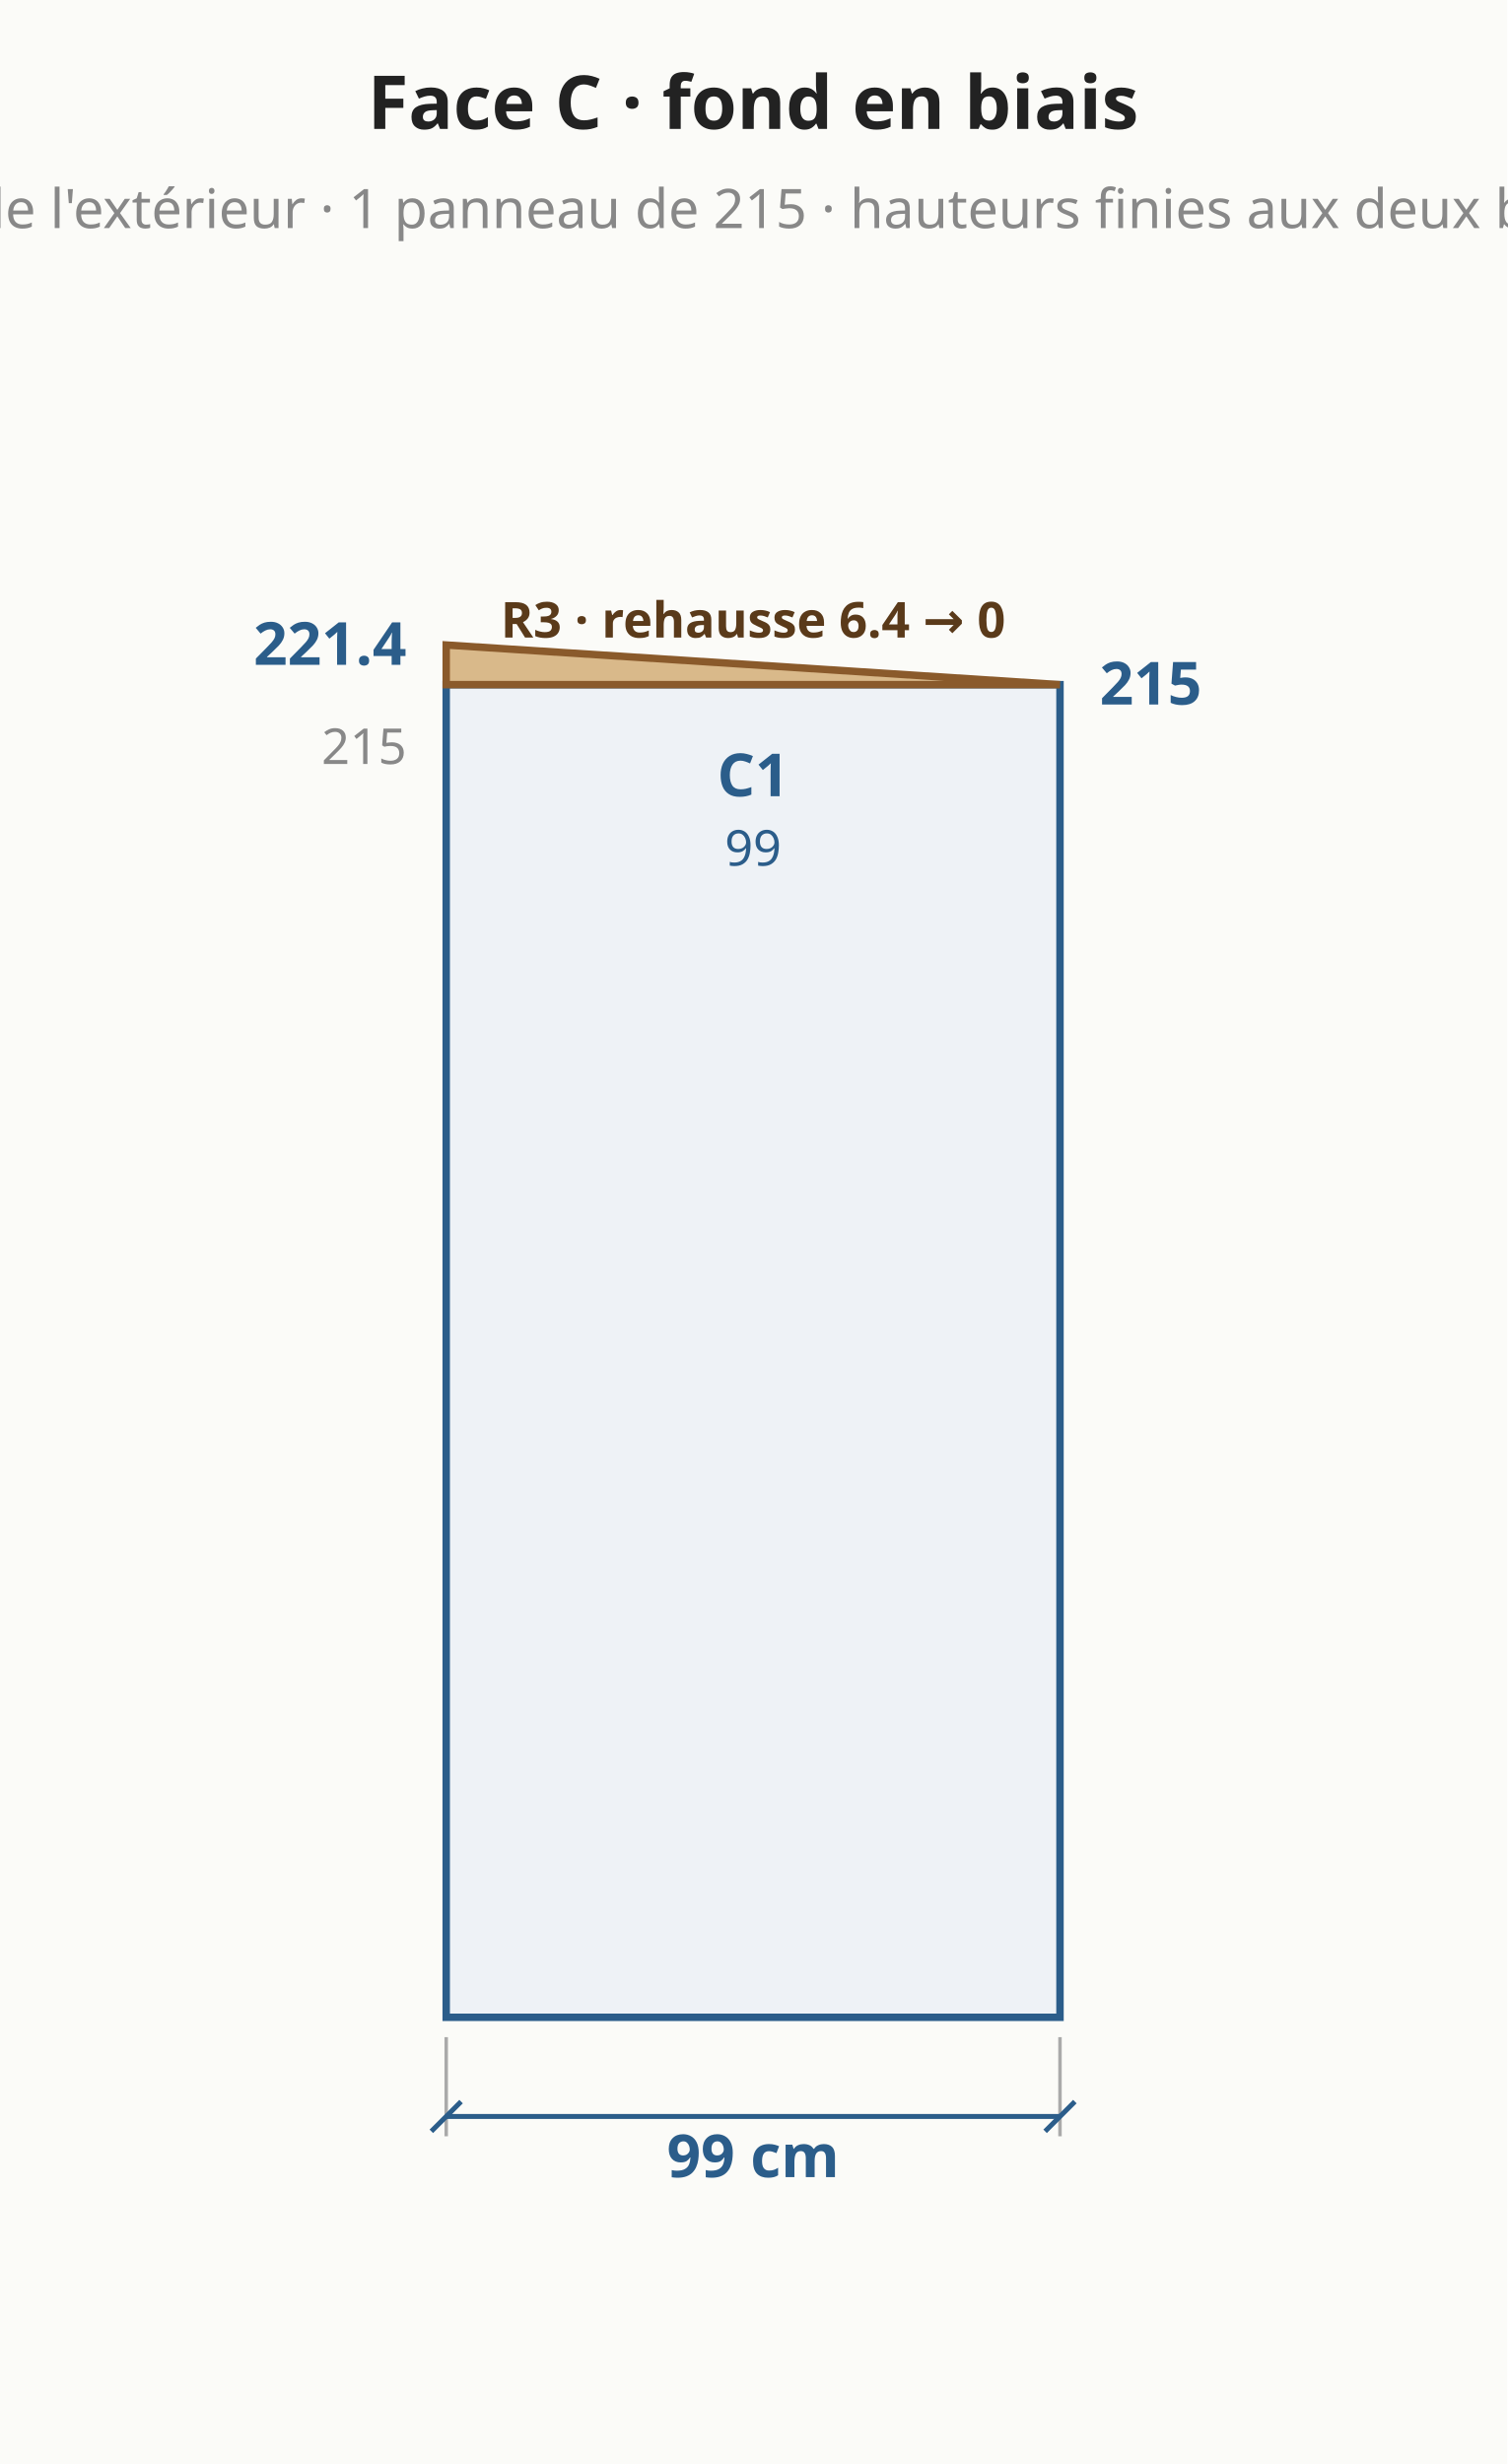
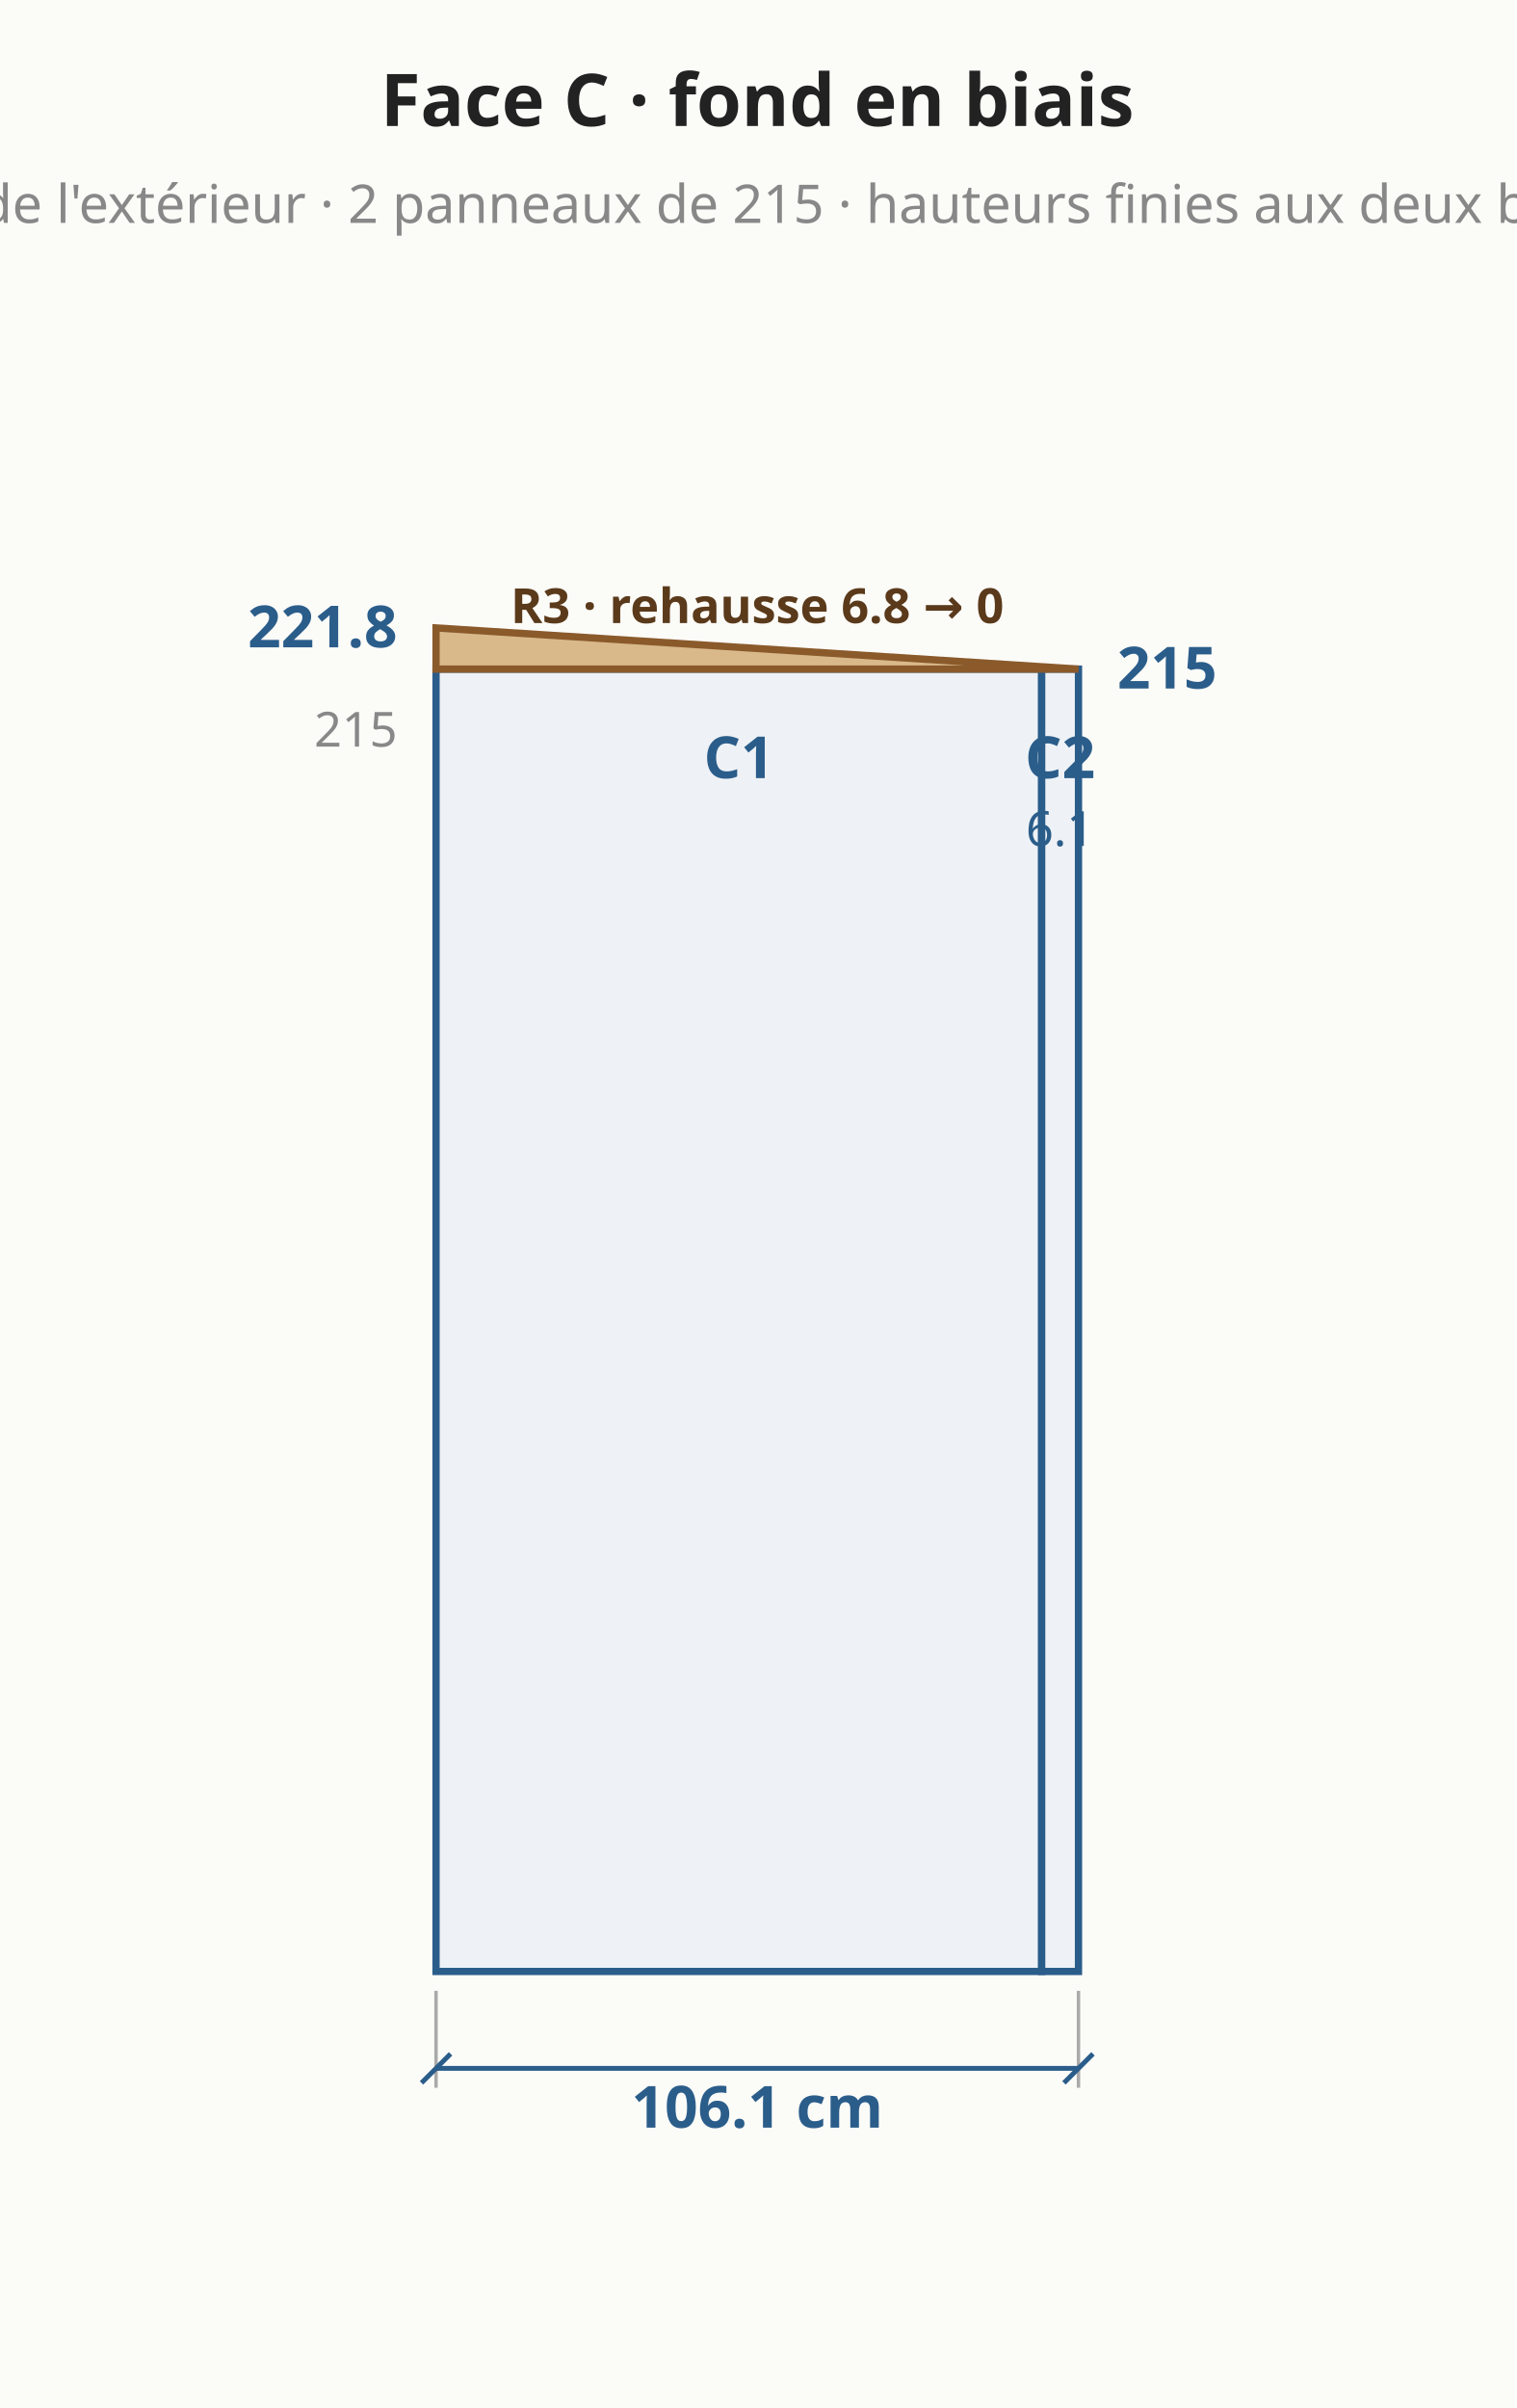
- <svg xmlns="http://www.w3.org/2000/svg" viewBox="0 0 304 497" font-family="system-ui,sans-serif" font-size="13">
-   <rect width="304" height="497" fill="#fbfbf8" />
-   <polygon points="90.0,406.9 213.8,406.9 213.8,138.1 90.0,138.1" fill="#eef2f6" stroke="#2b5d8a" stroke-width="1.5" />
-   <text x="151.9" y="160.6" text-anchor="middle" fill="#2b5d8a" font-size="12" font-weight="bold">C1</text>
-   <text x="151.9" y="174.6" text-anchor="middle" fill="#2b5d8a" font-size="10" font-weight="normal">99</text>
-   <polygon points="90.0,138.1 213.8,138.1 213.8,138.1 90.0,130.1" fill="#d9b98a" stroke="#8a5a2b" stroke-width="1.5" />
-   <text x="151.9" y="128.6" text-anchor="middle" fill="#5a3a1a" font-size="10" font-weight="bold">R3 · rehausse 6.4 → 0</text>
+ <svg xmlns="http://www.w3.org/2000/svg" viewBox="0 0 313 497" font-family="system-ui,sans-serif" font-size="13">
+   <rect width="313" height="497" fill="#fbfbf8" />
+   <polygon points="90.0,406.9 215.0,406.9 215.0,138.1 90.0,138.1" fill="#eef2f6" stroke="#2b5d8a" stroke-width="1.5" />
+   <text x="152.5" y="160.6" text-anchor="middle" fill="#2b5d8a" font-size="12" font-weight="bold">C1</text>
+   <polygon points="215.0,406.9 222.6,406.9 222.6,138.1 215.0,138.1" fill="#eef2f6" stroke="#2b5d8a" stroke-width="1.5" />
+   <text x="218.8" y="160.6" text-anchor="middle" fill="#2b5d8a" font-size="12" font-weight="bold">C2</text>
+   <text x="218.8" y="174.6" text-anchor="middle" fill="#2b5d8a" font-size="10" font-weight="normal">6.1</text>
+   <polygon points="90.0,138.1 222.6,138.1 222.6,138.1 90.0,129.6" fill="#d9b98a" stroke="#8a5a2b" stroke-width="1.5" />
+   <text x="156.3" y="128.6" text-anchor="middle" fill="#5a3a1a" font-size="10" font-weight="bold">R3 · rehausse 6.8 → 0</text>
  <line x1="90.0" y1="410.9" x2="90.0" y2="430.9" stroke="#aaa" stroke-width="0.7" />
-   <line x1="213.8" y1="410.9" x2="213.8" y2="430.9" stroke="#aaa" stroke-width="0.7" />
-   <line x1="90.0" y1="426.9" x2="213.8" y2="426.9" stroke="#2b5d8a" stroke-width="1" />
+   <line x1="222.6" y1="410.9" x2="222.6" y2="430.9" stroke="#aaa" stroke-width="0.7" />
+   <line x1="90.0" y1="426.9" x2="222.6" y2="426.9" stroke="#2b5d8a" stroke-width="1" />
  <line x1="87.0" y1="429.9" x2="93.0" y2="423.9" stroke="#2b5d8a" stroke-width="1" />
-   <line x1="210.8" y1="429.9" x2="216.8" y2="423.9" stroke="#2b5d8a" stroke-width="1" />
-   <text x="151.9" y="434.9" text-anchor="middle" dominant-baseline="middle" fill="#2b5d8a" font-size="12" font-weight="bold" transform="rotate(0.0 151.9 434.9)">99 cm</text>
-   <text x="82.0" y="134.1" text-anchor="end" fill="#2b5d8a" font-size="12" font-weight="bold">221.4</text>
-   <text x="221.8" y="142.1" text-anchor="start" fill="#2b5d8a" font-size="12" font-weight="bold">215</text>
+   <line x1="219.6" y1="429.9" x2="225.6" y2="423.9" stroke="#2b5d8a" stroke-width="1" />
+   <text x="156.3" y="434.9" text-anchor="middle" dominant-baseline="middle" fill="#2b5d8a" font-size="12" font-weight="bold" transform="rotate(0.0 156.3 434.9)">106.1 cm</text>
+   <text x="82.0" y="133.6" text-anchor="end" fill="#2b5d8a" font-size="12" font-weight="bold">221.8</text>
+   <text x="230.6" y="142.1" text-anchor="start" fill="#2b5d8a" font-size="12" font-weight="bold">215</text>
  <text x="82.0" y="154.1" text-anchor="end" fill="#888" font-size="10" font-weight="normal">215</text>
-   <text x="151.9" y="26.0" text-anchor="middle" fill="#222" font-size="15" font-weight="bold">Face C · fond en biais</text>
-   <text x="151.9" y="46.0" text-anchor="middle" fill="#888" font-size="11" font-weight="normal">vue de l'extérieur · 1 panneau de 215 · hauteurs finies aux deux bouts</text>
+   <text x="156.3" y="26.0" text-anchor="middle" fill="#222" font-size="15" font-weight="bold">Face C · fond en biais</text>
+   <text x="156.3" y="46.0" text-anchor="middle" fill="#888" font-size="11" font-weight="normal">vue de l'extérieur · 2 panneaux de 215 · hauteurs finies aux deux bouts</text>
</svg>
